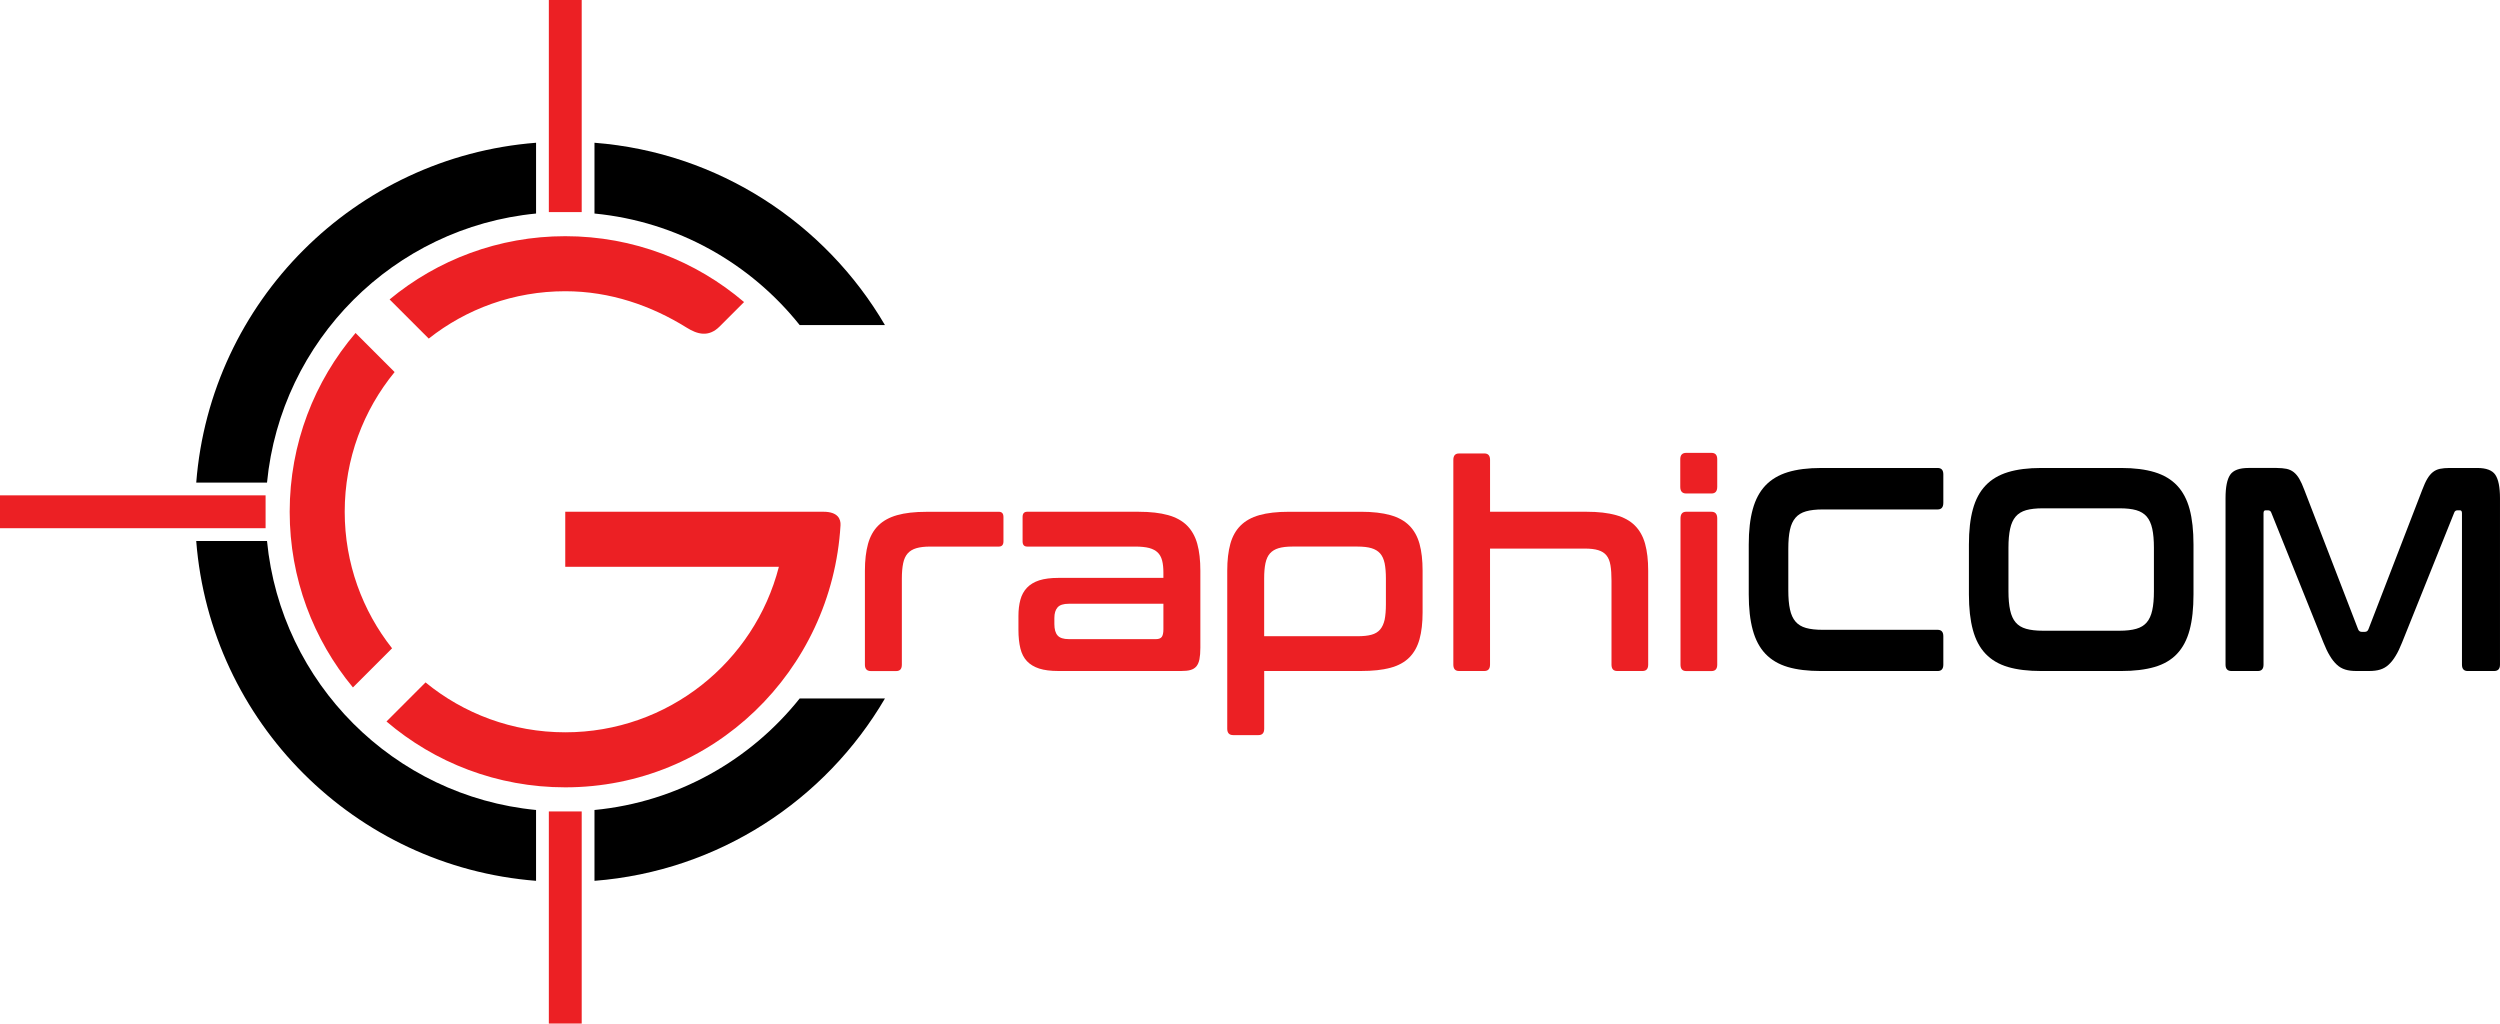
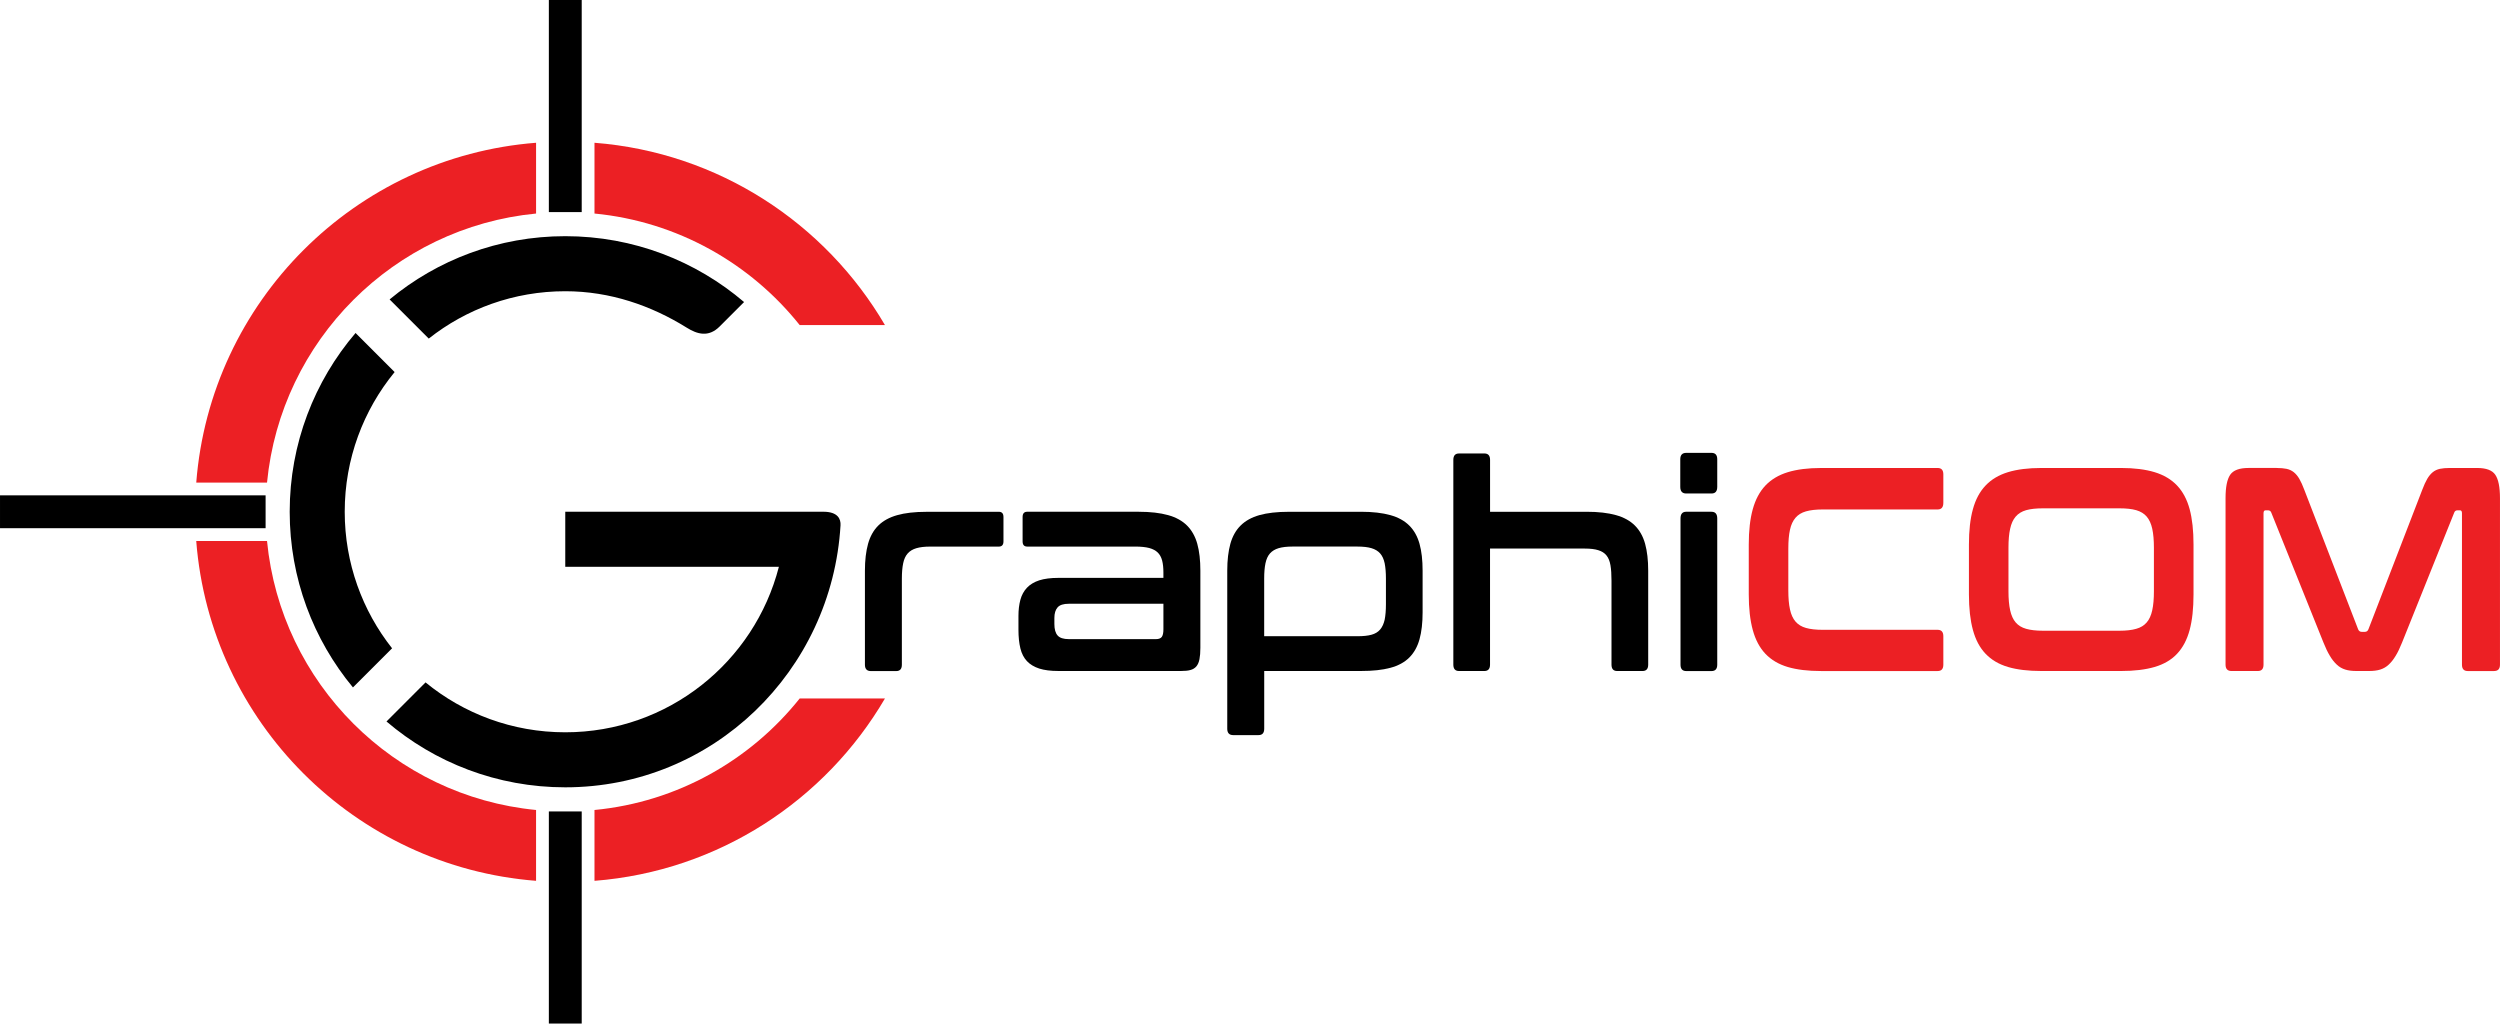
<svg xmlns="http://www.w3.org/2000/svg" version="1.1" id="Layer_1" x="0px" y="0px" width="219.335px" height="89.8px" viewBox="0 0 219.335 89.8" enable-background="new 0 0 219.335 89.8" xml:space="preserve">
  <g>
    <g>
-       <path d="M70.16,28.521h7.48c-5.229-8.934-14.604-15.148-25.484-15.997v6.21C59.434,19.438,65.844,23.108,70.16,28.521z" />
-       <path d="M23.426,47.462h-6.211c1.24,15.895,13.92,28.574,29.815,29.816v-6.215C34.556,69.857,24.633,59.935,23.426,47.462z" />
-       <path d="M17.217,42.338h6.209c1.209-12.474,11.131-22.398,23.605-23.604v-6.21C31.137,13.764,18.457,26.443,17.217,42.338z" />
-       <path d="M70.16,61.279c-4.318,5.412-10.727,9.086-18.004,9.785v6.215c10.881-0.85,20.256-7.064,25.484-16H70.16z" />
+       <path fill="#EC2024" d="M70.161,28.521h7.48c-5.229-8.934-14.604-15.147-25.484-15.996v6.209    C59.435,19.439,65.845,23.109,70.161,28.521z" />
+       <path fill="#EC2024" d="M23.427,47.462h-6.211c1.24,15.895,13.92,28.574,29.815,29.816v-6.215    C34.557,69.857,24.634,59.935,23.427,47.462z" />
+       <path fill="#EC2024" d="M17.218,42.338h6.209c1.209-12.474,11.131-22.397,23.605-23.604v-6.209    C31.138,13.765,18.458,26.443,17.218,42.338z" />
+       <path fill="#EC2024" d="M70.161,61.279c-4.318,5.412-10.727,9.086-18.004,9.785v6.215c10.881-0.85,20.256-7.064,25.484-16H70.161z    " />
    </g>
    <g>
-       <rect y="43.459" fill="#EC2024" width="23.301" height="2.883" />
-       <rect x="48.152" y="71.191" fill="#EC2024" width="2.883" height="18.609" />
-       <rect x="48.152" fill="#EC2024" width="2.883" height="18.608" />
+       <rect x="0.001" y="43.459" width="23.301" height="2.882" />
+       <rect x="48.153" y="71.191" width="2.883" height="18.609" />
+       <rect x="48.153" y="0" width="2.883" height="18.608" />
    </g>
    <g>
      <g>
-         <path fill="#EC2024" d="M34.398,56.878c-2.602-3.293-4.155-7.455-4.155-11.978c0-4.652,1.642-8.92,4.378-12.257l-3.428-3.428     c-3.602,4.222-5.778,9.699-5.778,15.685c0,5.855,2.083,11.228,5.549,15.412L34.398,56.878z" />
-         <path fill="#EC2024" d="M60.254,28.751c-3.11-1.937-6.721-3.2-10.66-3.2c-4.526,0-8.686,1.552-11.979,4.154l-3.434-3.434     c4.185-3.467,9.556-5.549,15.413-5.549c5.986,0,11.463,2.177,15.686,5.779l-2.145,2.145     C62.156,29.623,61.162,29.316,60.254,28.751z" />
+         <path d="M34.399,56.878c-2.602-3.293-4.155-7.455-4.155-11.979c0-4.651,1.642-8.92,4.378-12.256l-3.428-3.429     c-3.602,4.222-5.778,9.699-5.778,15.685c0,5.855,2.083,11.229,5.549,15.412L34.399,56.878z" />
+         <path d="M60.255,28.751c-3.11-1.938-6.721-3.2-10.66-3.2c-4.526,0-8.686,1.552-11.979,4.154l-3.434-3.435     c4.185-3.467,9.556-5.549,15.413-5.549c5.986,0,11.463,2.178,15.686,5.779l-2.145,2.145     C62.157,29.624,61.163,29.316,60.255,28.751z" />
      </g>
-       <path fill="#EC2024" d="M73.742,46.084c-0.758,12.792-11.193,22.992-24.15,22.992c-5.984,0-11.463-2.172-15.684-5.777l3.426-3.428    c3.339,2.736,7.604,4.377,12.258,4.377c9.02,0,16.596-6.17,18.742-14.52H49.592v-4.83h22.656    C73.526,44.9,73.773,45.555,73.742,46.084z" />
+       <path d="M73.743,46.083c-0.758,12.793-11.193,22.992-24.15,22.992c-5.984,0-11.463-2.172-15.684-5.777l3.426-3.428    c3.339,2.736,7.604,4.377,12.258,4.377c9.02,0,16.596-6.17,18.742-14.52H49.593v-4.83h22.656    C73.527,44.9,73.774,45.556,73.743,46.083z" />
    </g>
-     <path fill="#EC2024" d="M87.629,44.9c0.273,0,0.408,0.154,0.408,0.459v2.138c0,0.305-0.137,0.457-0.408,0.457h-6.031   c-0.484,0-0.885,0.047-1.203,0.141c-0.316,0.094-0.572,0.246-0.762,0.461c-0.188,0.213-0.32,0.498-0.395,0.863   c-0.076,0.367-0.115,0.813-0.115,1.336v7.559c0,0.375-0.164,0.561-0.498,0.561h-2.221c-0.347,0-0.522-0.186-0.522-0.561v-8.246   c0-0.914,0.093-1.699,0.274-2.354c0.182-0.652,0.477-1.186,0.895-1.601c0.418-0.416,0.969-0.722,1.656-0.916   c0.686-0.195,1.543-0.293,2.572-0.293h6.35V44.9z" />
-     <path fill="#EC2024" d="M99.916,44.9c1.015,0,1.867,0.098,2.563,0.292s1.252,0.502,1.666,0.918c0.414,0.415,0.715,0.95,0.896,1.598   c0.182,0.656,0.271,1.441,0.271,2.355v6.773c0,0.404-0.027,0.738-0.08,1.006c-0.053,0.264-0.143,0.469-0.271,0.623   c-0.129,0.15-0.299,0.258-0.513,0.316c-0.211,0.063-0.482,0.088-0.816,0.088H92.844c-0.667,0-1.223-0.07-1.668-0.213   c-0.445-0.146-0.805-0.361-1.078-0.65c-0.271-0.287-0.465-0.662-0.576-1.119c-0.113-0.461-0.17-1.002-0.17-1.633v-1.219   c0-0.527,0.057-0.996,0.17-1.414c0.111-0.414,0.305-0.766,0.576-1.055c0.273-0.287,0.633-0.504,1.078-0.65   c0.445-0.141,1.001-0.215,1.668-0.215h9.225V50.22c0-0.41-0.036-0.756-0.111-1.043c-0.077-0.291-0.206-0.525-0.387-0.703   c-0.18-0.176-0.429-0.309-0.748-0.396c-0.318-0.082-0.724-0.125-1.223-0.125h-9.479c-0.271,0-0.405-0.152-0.405-0.457v-2.14   c0-0.304,0.135-0.458,0.405-0.458h9.795V44.9z M101.414,56.074c0.242,0,0.41-0.064,0.51-0.191c0.097-0.129,0.146-0.352,0.146-0.674   V52.97h-8.297c-0.471,0-0.797,0.104-0.986,0.316c-0.188,0.215-0.283,0.521-0.283,0.93v0.533c0,0.459,0.095,0.793,0.283,1.004   c0.189,0.217,0.518,0.32,0.986,0.32H101.414z" />
-     <path fill="#EC2024" d="M119.414,44.9c1.014,0,1.867,0.098,2.563,0.292s1.252,0.502,1.666,0.918   c0.416,0.415,0.715,0.95,0.896,1.598c0.182,0.656,0.271,1.441,0.271,2.355v3.666c0,0.916-0.09,1.701-0.271,2.355   c-0.182,0.652-0.48,1.186-0.896,1.602c-0.414,0.416-0.971,0.719-1.666,0.906s-1.549,0.277-2.563,0.277h-8.501v5.066   c0,0.371-0.166,0.559-0.498,0.559h-2.223c-0.346,0-0.521-0.188-0.521-0.559V50.064c0-0.914,0.092-1.699,0.273-2.355   c0.182-0.652,0.479-1.184,0.896-1.598c0.416-0.416,0.968-0.724,1.654-0.918c0.689-0.194,1.544-0.292,2.572-0.292H119.414z    M110.912,55.818h8.185c0.498,0,0.906-0.041,1.223-0.129c0.316-0.084,0.574-0.236,0.762-0.457c0.188-0.219,0.318-0.51,0.398-0.863   c0.072-0.357,0.111-0.807,0.111-1.348v-2.268c0-0.525-0.039-0.971-0.111-1.336c-0.08-0.367-0.211-0.654-0.398-0.865   s-0.445-0.365-0.762-0.459c-0.318-0.094-0.725-0.141-1.223-0.141h-5.715c-0.48,0-0.885,0.047-1.203,0.141   c-0.316,0.094-0.568,0.246-0.76,0.459c-0.188,0.211-0.318,0.498-0.396,0.865c-0.076,0.365-0.113,0.811-0.113,1.336v5.064H110.912z" />
-     <path fill="#EC2024" d="M130.23,39.783c0.332,0,0.498,0.187,0.498,0.56v4.556h8.479c1.014,0,1.867,0.098,2.564,0.293   c0.693,0.194,1.25,0.5,1.664,0.916c0.416,0.416,0.715,0.949,0.896,1.601c0.18,0.656,0.271,1.439,0.271,2.354v8.246   c0,0.375-0.166,0.561-0.498,0.561h-2.223c-0.332,0-0.498-0.186-0.498-0.561v-7.379c0-0.525-0.029-0.971-0.09-1.336   c-0.063-0.367-0.178-0.654-0.352-0.867c-0.174-0.215-0.41-0.363-0.717-0.457c-0.301-0.094-0.693-0.141-1.178-0.141h-8.32v10.18   c0,0.373-0.166,0.561-0.498,0.561h-2.223c-0.332,0-0.498-0.188-0.498-0.561V40.345c0-0.374,0.166-0.56,0.498-0.56h2.223V39.783z" />
-     <path fill="#EC2024" d="M150.158,39.732c0.334,0,0.502,0.188,0.502,0.56v2.418c0,0.392-0.168,0.585-0.502,0.585h-2.221   c-0.348,0-0.521-0.193-0.521-0.585v-2.418c0-0.372,0.174-0.56,0.521-0.56H150.158z M150.158,44.9c0.334,0,0.502,0.196,0.502,0.586   v12.828c0,0.373-0.168,0.561-0.502,0.561h-2.221c-0.332,0-0.5-0.188-0.5-0.561V45.485c0-0.391,0.168-0.587,0.5-0.587h2.221V44.9z" />
-     <path d="M169.998,41.057c0.332,0,0.498,0.187,0.498,0.561v2.494c0,0.39-0.166,0.584-0.498,0.584h-10.09   c-0.59,0-1.078,0.057-1.463,0.166c-0.387,0.11-0.691,0.297-0.918,0.561s-0.393,0.615-0.486,1.056c-0.1,0.441-0.146,1-0.146,1.68   v3.611c0,0.68,0.045,1.246,0.146,1.693c0.094,0.451,0.26,0.807,0.486,1.07s0.531,0.451,0.918,0.559   c0.385,0.111,0.873,0.164,1.463,0.164h10.09c0.332,0,0.498,0.188,0.498,0.563v2.494c0,0.371-0.166,0.559-0.498,0.559h-10.227   c-1.148,0-2.121-0.117-2.924-0.354c-0.799-0.238-1.453-0.625-1.961-1.158c-0.506-0.535-0.875-1.23-1.109-2.088   c-0.234-0.855-0.352-1.896-0.352-3.117v-4.377c0-1.225,0.117-2.258,0.352-3.106c0.234-0.849,0.604-1.54,1.109-2.075   c0.508-0.533,1.16-0.924,1.961-1.17c0.803-0.246,1.775-0.369,2.924-0.369H169.998z" />
-     <path d="M186.097,41.057c1.146,0,2.127,0.123,2.936,0.369s1.465,0.637,1.969,1.17c0.506,0.534,0.873,1.226,1.102,2.075   c0.227,0.849,0.34,1.881,0.34,3.106v4.377c0,1.221-0.111,2.262-0.34,3.117s-0.596,1.553-1.102,2.088   c-0.504,0.537-1.16,0.92-1.969,1.158c-0.809,0.236-1.789,0.354-2.936,0.354h-7.008c-1.15,0-2.125-0.117-2.924-0.354   c-0.801-0.238-1.457-0.625-1.963-1.158c-0.51-0.535-0.879-1.23-1.111-2.088c-0.234-0.859-0.35-1.896-0.35-3.117v-4.377   c0-1.225,0.115-2.258,0.35-3.106c0.232-0.849,0.602-1.54,1.111-2.075c0.506-0.535,1.16-0.924,1.963-1.17   c0.801-0.246,1.775-0.369,2.924-0.369H186.097z M176.21,51.873c0,0.662,0.049,1.221,0.148,1.666c0.098,0.451,0.26,0.807,0.486,1.07   c0.225,0.264,0.533,0.451,0.916,0.559c0.389,0.111,0.873,0.168,1.467,0.168h6.732c0.588,0,1.078-0.057,1.461-0.168   c0.387-0.107,0.691-0.295,0.92-0.559c0.225-0.264,0.389-0.619,0.486-1.07c0.1-0.447,0.146-1.004,0.146-1.666v-3.818   c0-0.658-0.047-1.217-0.146-1.666c-0.098-0.448-0.262-0.805-0.486-1.068c-0.229-0.263-0.533-0.45-0.92-0.562   c-0.383-0.109-0.873-0.163-1.461-0.163h-6.732c-0.594,0-1.078,0.054-1.467,0.163c-0.383,0.111-0.691,0.299-0.916,0.562   c-0.227,0.264-0.389,0.62-0.486,1.068c-0.1,0.451-0.148,1.007-0.148,1.666V51.873z" />
-     <path d="M199.744,41.057c0.334,0,0.621,0.026,0.863,0.076c0.24,0.051,0.451,0.149,0.633,0.293c0.182,0.145,0.344,0.34,0.488,0.585   c0.145,0.246,0.291,0.573,0.443,0.979l4.715,12.218c0.061,0.152,0.166,0.227,0.316,0.227h0.275c0.15,0,0.256-0.074,0.316-0.227   l4.715-12.218c0.154-0.406,0.299-0.733,0.445-0.979c0.145-0.245,0.305-0.44,0.486-0.585c0.182-0.146,0.389-0.242,0.623-0.293   c0.234-0.05,0.518-0.076,0.85-0.076h2.426c0.785,0,1.316,0.199,1.586,0.598c0.271,0.398,0.41,1.083,0.41,2.049v14.609   c0,0.371-0.174,0.559-0.523,0.559h-2.311c-0.334,0-0.502-0.188-0.502-0.559V45.026c0-0.168-0.059-0.255-0.178-0.255h-0.205   c-0.152,0-0.25,0.068-0.297,0.203l-4.578,11.404c-0.182,0.459-0.367,0.846-0.557,1.156c-0.188,0.316-0.393,0.574-0.613,0.777   c-0.219,0.207-0.469,0.348-0.746,0.434c-0.281,0.088-0.609,0.125-0.986,0.125h-1.088c-0.379,0-0.709-0.037-0.986-0.125   c-0.279-0.086-0.531-0.227-0.748-0.434c-0.219-0.203-0.424-0.461-0.611-0.777c-0.191-0.313-0.375-0.697-0.557-1.156l-4.58-11.404   c-0.047-0.135-0.145-0.203-0.295-0.203h-0.203c-0.123,0-0.182,0.087-0.182,0.255v13.286c0,0.371-0.166,0.559-0.498,0.559h-2.314   c-0.348,0-0.521-0.188-0.521-0.559V43.703c0-0.967,0.137-1.651,0.408-2.049c0.271-0.399,0.809-0.598,1.609-0.598H199.744z" />
+     <path d="M87.63,44.9c0.273,0,0.408,0.154,0.408,0.459v2.139c0,0.305-0.137,0.457-0.408,0.457h-6.031   c-0.484,0-0.885,0.047-1.203,0.141c-0.316,0.094-0.572,0.246-0.762,0.461c-0.188,0.213-0.32,0.498-0.395,0.863   c-0.076,0.367-0.115,0.813-0.115,1.336v7.559c0,0.375-0.164,0.561-0.498,0.561h-2.221c-0.347,0-0.522-0.186-0.522-0.561v-8.246   c0-0.914,0.093-1.699,0.274-2.354c0.182-0.652,0.477-1.186,0.895-1.602c0.418-0.416,0.969-0.721,1.656-0.915   c0.686-0.195,1.543-0.294,2.572-0.294h6.35V44.9z" />
+     <path d="M99.917,44.9c1.015,0,1.867,0.099,2.563,0.293c0.696,0.193,1.252,0.502,1.666,0.918c0.414,0.414,0.715,0.949,0.896,1.598   c0.182,0.656,0.271,1.441,0.271,2.355v6.771c0,0.404-0.027,0.738-0.08,1.006c-0.053,0.266-0.143,0.471-0.271,0.623   c-0.129,0.15-0.299,0.26-0.513,0.316c-0.211,0.063-0.482,0.088-0.816,0.088H92.845c-0.667,0-1.223-0.07-1.668-0.213   c-0.445-0.146-0.805-0.361-1.078-0.65c-0.271-0.287-0.465-0.662-0.576-1.117c-0.113-0.463-0.17-1.004-0.17-1.635v-1.219   c0-0.527,0.057-0.996,0.17-1.414c0.111-0.414,0.305-0.766,0.576-1.055c0.273-0.287,0.633-0.504,1.078-0.65   c0.445-0.141,1.001-0.215,1.668-0.215h9.225v-0.48c0-0.41-0.036-0.756-0.111-1.043c-0.077-0.291-0.206-0.525-0.387-0.703   c-0.18-0.176-0.429-0.309-0.748-0.396c-0.318-0.082-0.724-0.125-1.223-0.125h-9.479c-0.271,0-0.405-0.152-0.405-0.457v-2.139   c0-0.305,0.135-0.459,0.405-0.459h9.795V44.9z M101.415,56.074c0.242,0,0.41-0.064,0.51-0.191c0.097-0.129,0.146-0.352,0.146-0.674   V52.97h-8.297c-0.471,0-0.797,0.104-0.986,0.316c-0.188,0.215-0.283,0.521-0.283,0.93v0.533c0,0.459,0.095,0.793,0.283,1.004   c0.189,0.217,0.518,0.32,0.986,0.32H101.415L101.415,56.074z" />
+     <path d="M119.415,44.9c1.015,0,1.867,0.099,2.563,0.293c0.696,0.193,1.252,0.502,1.666,0.918c0.416,0.414,0.715,0.949,0.896,1.598   c0.183,0.656,0.271,1.441,0.271,2.355v3.666c0,0.916-0.09,1.701-0.271,2.354s-0.479,1.188-0.896,1.604   c-0.414,0.416-0.972,0.719-1.666,0.904c-0.694,0.188-1.549,0.277-2.563,0.277h-8.5v5.066c0,0.371-0.166,0.559-0.498,0.559h-2.224   c-0.346,0-0.521-0.188-0.521-0.559V50.064c0-0.914,0.092-1.699,0.273-2.355c0.182-0.65,0.479-1.184,0.896-1.598   c0.416-0.416,0.968-0.723,1.654-0.918c0.689-0.193,1.545-0.291,2.572-0.291h6.348V44.9z M110.913,55.818h8.186   c0.498,0,0.906-0.041,1.223-0.129c0.316-0.084,0.574-0.236,0.762-0.457c0.188-0.219,0.318-0.51,0.398-0.863   c0.072-0.355,0.111-0.807,0.111-1.348v-2.268c0-0.525-0.039-0.971-0.111-1.336c-0.08-0.367-0.211-0.654-0.398-0.865   c-0.187-0.211-0.444-0.365-0.762-0.459c-0.318-0.094-0.725-0.141-1.223-0.141h-5.715c-0.48,0-0.885,0.047-1.203,0.141   c-0.316,0.094-0.568,0.246-0.76,0.459c-0.188,0.211-0.318,0.498-0.396,0.865c-0.076,0.365-0.113,0.811-0.113,1.336v5.064H110.913   L110.913,55.818z" />
+     <path d="M130.231,39.784c0.332,0,0.498,0.187,0.498,0.56V44.9h8.479c1.015,0,1.867,0.098,2.564,0.293   c0.693,0.193,1.25,0.5,1.664,0.916c0.416,0.416,0.715,0.949,0.896,1.6c0.18,0.656,0.271,1.439,0.271,2.355v8.246   c0,0.375-0.166,0.561-0.498,0.561h-2.224c-0.332,0-0.498-0.186-0.498-0.561v-7.379c0-0.525-0.028-0.973-0.09-1.338   c-0.063-0.365-0.178-0.652-0.352-0.865c-0.174-0.215-0.41-0.363-0.717-0.457c-0.301-0.096-0.693-0.143-1.178-0.143h-8.32V58.31   c0,0.373-0.166,0.561-0.498,0.561h-2.223c-0.332,0-0.498-0.188-0.498-0.561V40.345c0-0.373,0.166-0.56,0.498-0.56h2.223v-0.002   H130.231z" />
+     <path d="M150.159,39.732c0.334,0,0.502,0.188,0.502,0.561v2.418c0,0.393-0.168,0.585-0.502,0.585h-2.221   c-0.348,0-0.521-0.192-0.521-0.585v-2.418c0-0.372,0.174-0.561,0.521-0.561H150.159z M150.159,44.9   c0.334,0,0.502,0.197,0.502,0.586v12.828c0,0.373-0.168,0.561-0.502,0.561h-2.221c-0.332,0-0.5-0.188-0.5-0.561V45.486   c0-0.392,0.168-0.588,0.5-0.588h2.221V44.9z" />
+     <path fill="#EC2024" d="M169.999,41.058c0.332,0,0.498,0.187,0.498,0.561v2.494c0,0.39-0.166,0.584-0.498,0.584h-10.09   c-0.59,0-1.078,0.057-1.463,0.166c-0.387,0.109-0.691,0.297-0.918,0.561s-0.393,0.615-0.486,1.057c-0.1,0.439-0.146,1-0.146,1.68   v3.611c0,0.68,0.045,1.246,0.146,1.691c0.095,0.451,0.26,0.809,0.486,1.07c0.227,0.264,0.531,0.451,0.918,0.559   c0.385,0.111,0.873,0.164,1.463,0.164h10.09c0.332,0,0.498,0.189,0.498,0.564v2.494c0,0.371-0.166,0.559-0.498,0.559h-10.227   c-1.148,0-2.121-0.117-2.924-0.354c-0.799-0.238-1.453-0.625-1.961-1.158c-0.506-0.535-0.875-1.23-1.109-2.088   c-0.234-0.855-0.352-1.896-0.352-3.117v-4.377c0-1.227,0.117-2.258,0.352-3.106s0.604-1.54,1.109-2.075   c0.508-0.533,1.16-0.924,1.961-1.17c0.803-0.246,1.775-0.369,2.924-0.369H169.999L169.999,41.058z" />
+     <path fill="#EC2024" d="M186.098,41.058c1.146,0,2.127,0.123,2.936,0.368c0.809,0.246,1.465,0.638,1.969,1.171   c0.506,0.533,0.873,1.226,1.103,2.074c0.228,0.85,0.34,1.881,0.34,3.105v4.377c0,1.221-0.11,2.262-0.34,3.117   s-0.597,1.553-1.103,2.088c-0.504,0.537-1.16,0.92-1.969,1.158c-0.809,0.236-1.789,0.354-2.936,0.354h-7.008   c-1.15,0-2.125-0.117-2.924-0.354c-0.802-0.238-1.457-0.625-1.963-1.158c-0.511-0.535-0.879-1.23-1.111-2.088   c-0.234-0.859-0.35-1.896-0.35-3.117v-4.377c0-1.225,0.114-2.258,0.35-3.105c0.232-0.849,0.602-1.54,1.111-2.074   c0.506-0.535,1.159-0.925,1.963-1.171c0.801-0.245,1.774-0.368,2.924-0.368H186.098z M176.211,51.873   c0,0.662,0.049,1.221,0.147,1.666c0.099,0.451,0.261,0.809,0.486,1.07c0.225,0.264,0.532,0.451,0.915,0.559   c0.39,0.111,0.873,0.168,1.468,0.168h6.731c0.588,0,1.078-0.057,1.461-0.168c0.388-0.105,0.691-0.295,0.92-0.559   c0.226-0.264,0.39-0.619,0.486-1.07c0.1-0.447,0.146-1.004,0.146-1.666v-3.816c0-0.658-0.047-1.219-0.146-1.666   c-0.098-0.449-0.262-0.807-0.486-1.068c-0.229-0.264-0.532-0.45-0.92-0.563c-0.383-0.109-0.873-0.162-1.461-0.162h-6.731   c-0.595,0-1.078,0.053-1.468,0.162c-0.383,0.111-0.69,0.299-0.915,0.563c-0.228,0.264-0.39,0.619-0.486,1.068   c-0.101,0.449-0.147,1.006-0.147,1.666V51.873z" />
+     <path fill="#EC2024" d="M199.745,41.058c0.334,0,0.621,0.025,0.863,0.075c0.24,0.052,0.451,0.149,0.633,0.293   c0.182,0.146,0.344,0.341,0.488,0.585c0.145,0.246,0.291,0.573,0.443,0.979l4.715,12.218c0.061,0.152,0.166,0.227,0.316,0.227   h0.274c0.149,0,0.256-0.074,0.315-0.227l4.715-12.218c0.154-0.406,0.3-0.733,0.445-0.979c0.146-0.244,0.305-0.439,0.486-0.585   s0.389-0.241,0.623-0.293c0.234-0.05,0.518-0.075,0.85-0.075h2.426c0.785,0,1.316,0.198,1.586,0.598   c0.271,0.397,0.41,1.082,0.41,2.049v14.609c0,0.371-0.174,0.559-0.522,0.559H216.5c-0.334,0-0.502-0.188-0.502-0.559V45.027   c0-0.168-0.059-0.256-0.178-0.256h-0.205c-0.152,0-0.25,0.068-0.297,0.203l-4.578,11.404c-0.182,0.459-0.367,0.846-0.557,1.156   c-0.188,0.316-0.393,0.574-0.613,0.777c-0.219,0.207-0.469,0.348-0.746,0.434c-0.281,0.088-0.609,0.125-0.986,0.125h-1.088   c-0.379,0-0.709-0.037-0.985-0.125c-0.279-0.086-0.531-0.227-0.748-0.434c-0.22-0.203-0.425-0.461-0.611-0.777   c-0.19-0.313-0.375-0.697-0.557-1.156l-4.58-11.404c-0.047-0.135-0.146-0.203-0.295-0.203h-0.203c-0.123,0-0.183,0.088-0.183,0.256   v13.285c0,0.371-0.166,0.559-0.498,0.559h-2.313c-0.348,0-0.521-0.188-0.521-0.559V43.704c0-0.968,0.137-1.651,0.408-2.05   c0.271-0.398,0.809-0.598,1.608-0.598h2.472V41.058z" />
  </g>
</svg>
